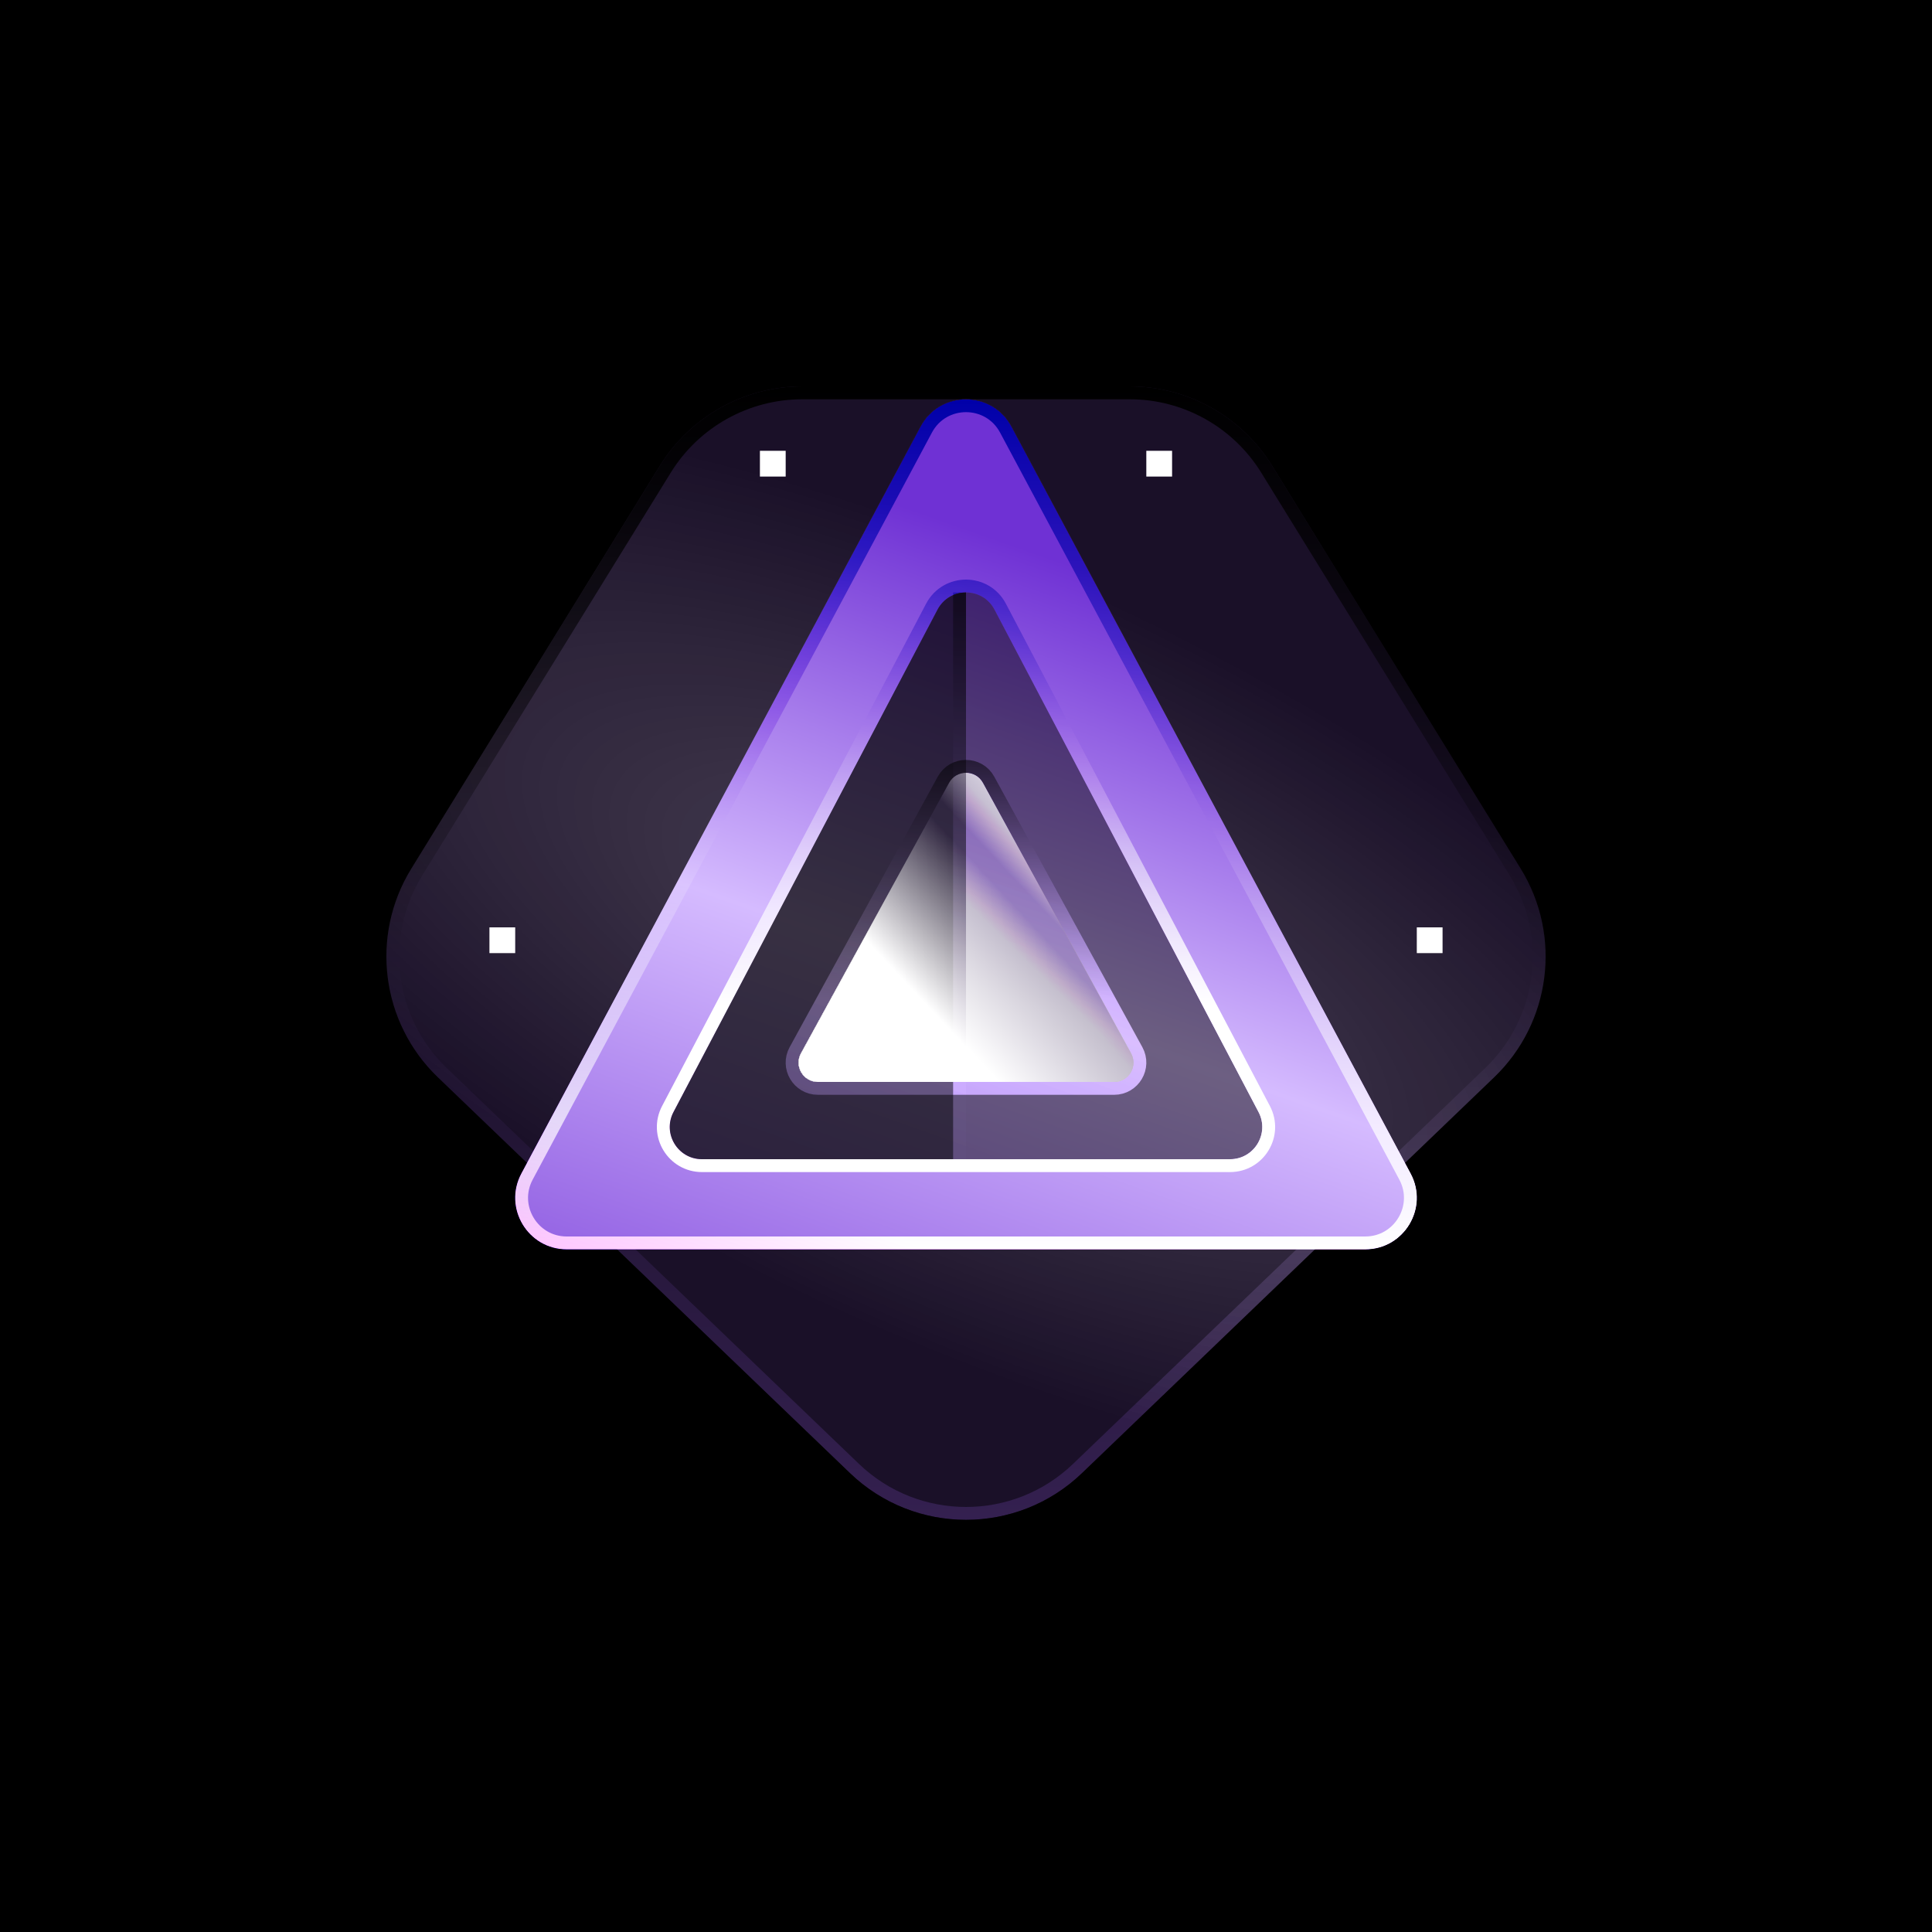
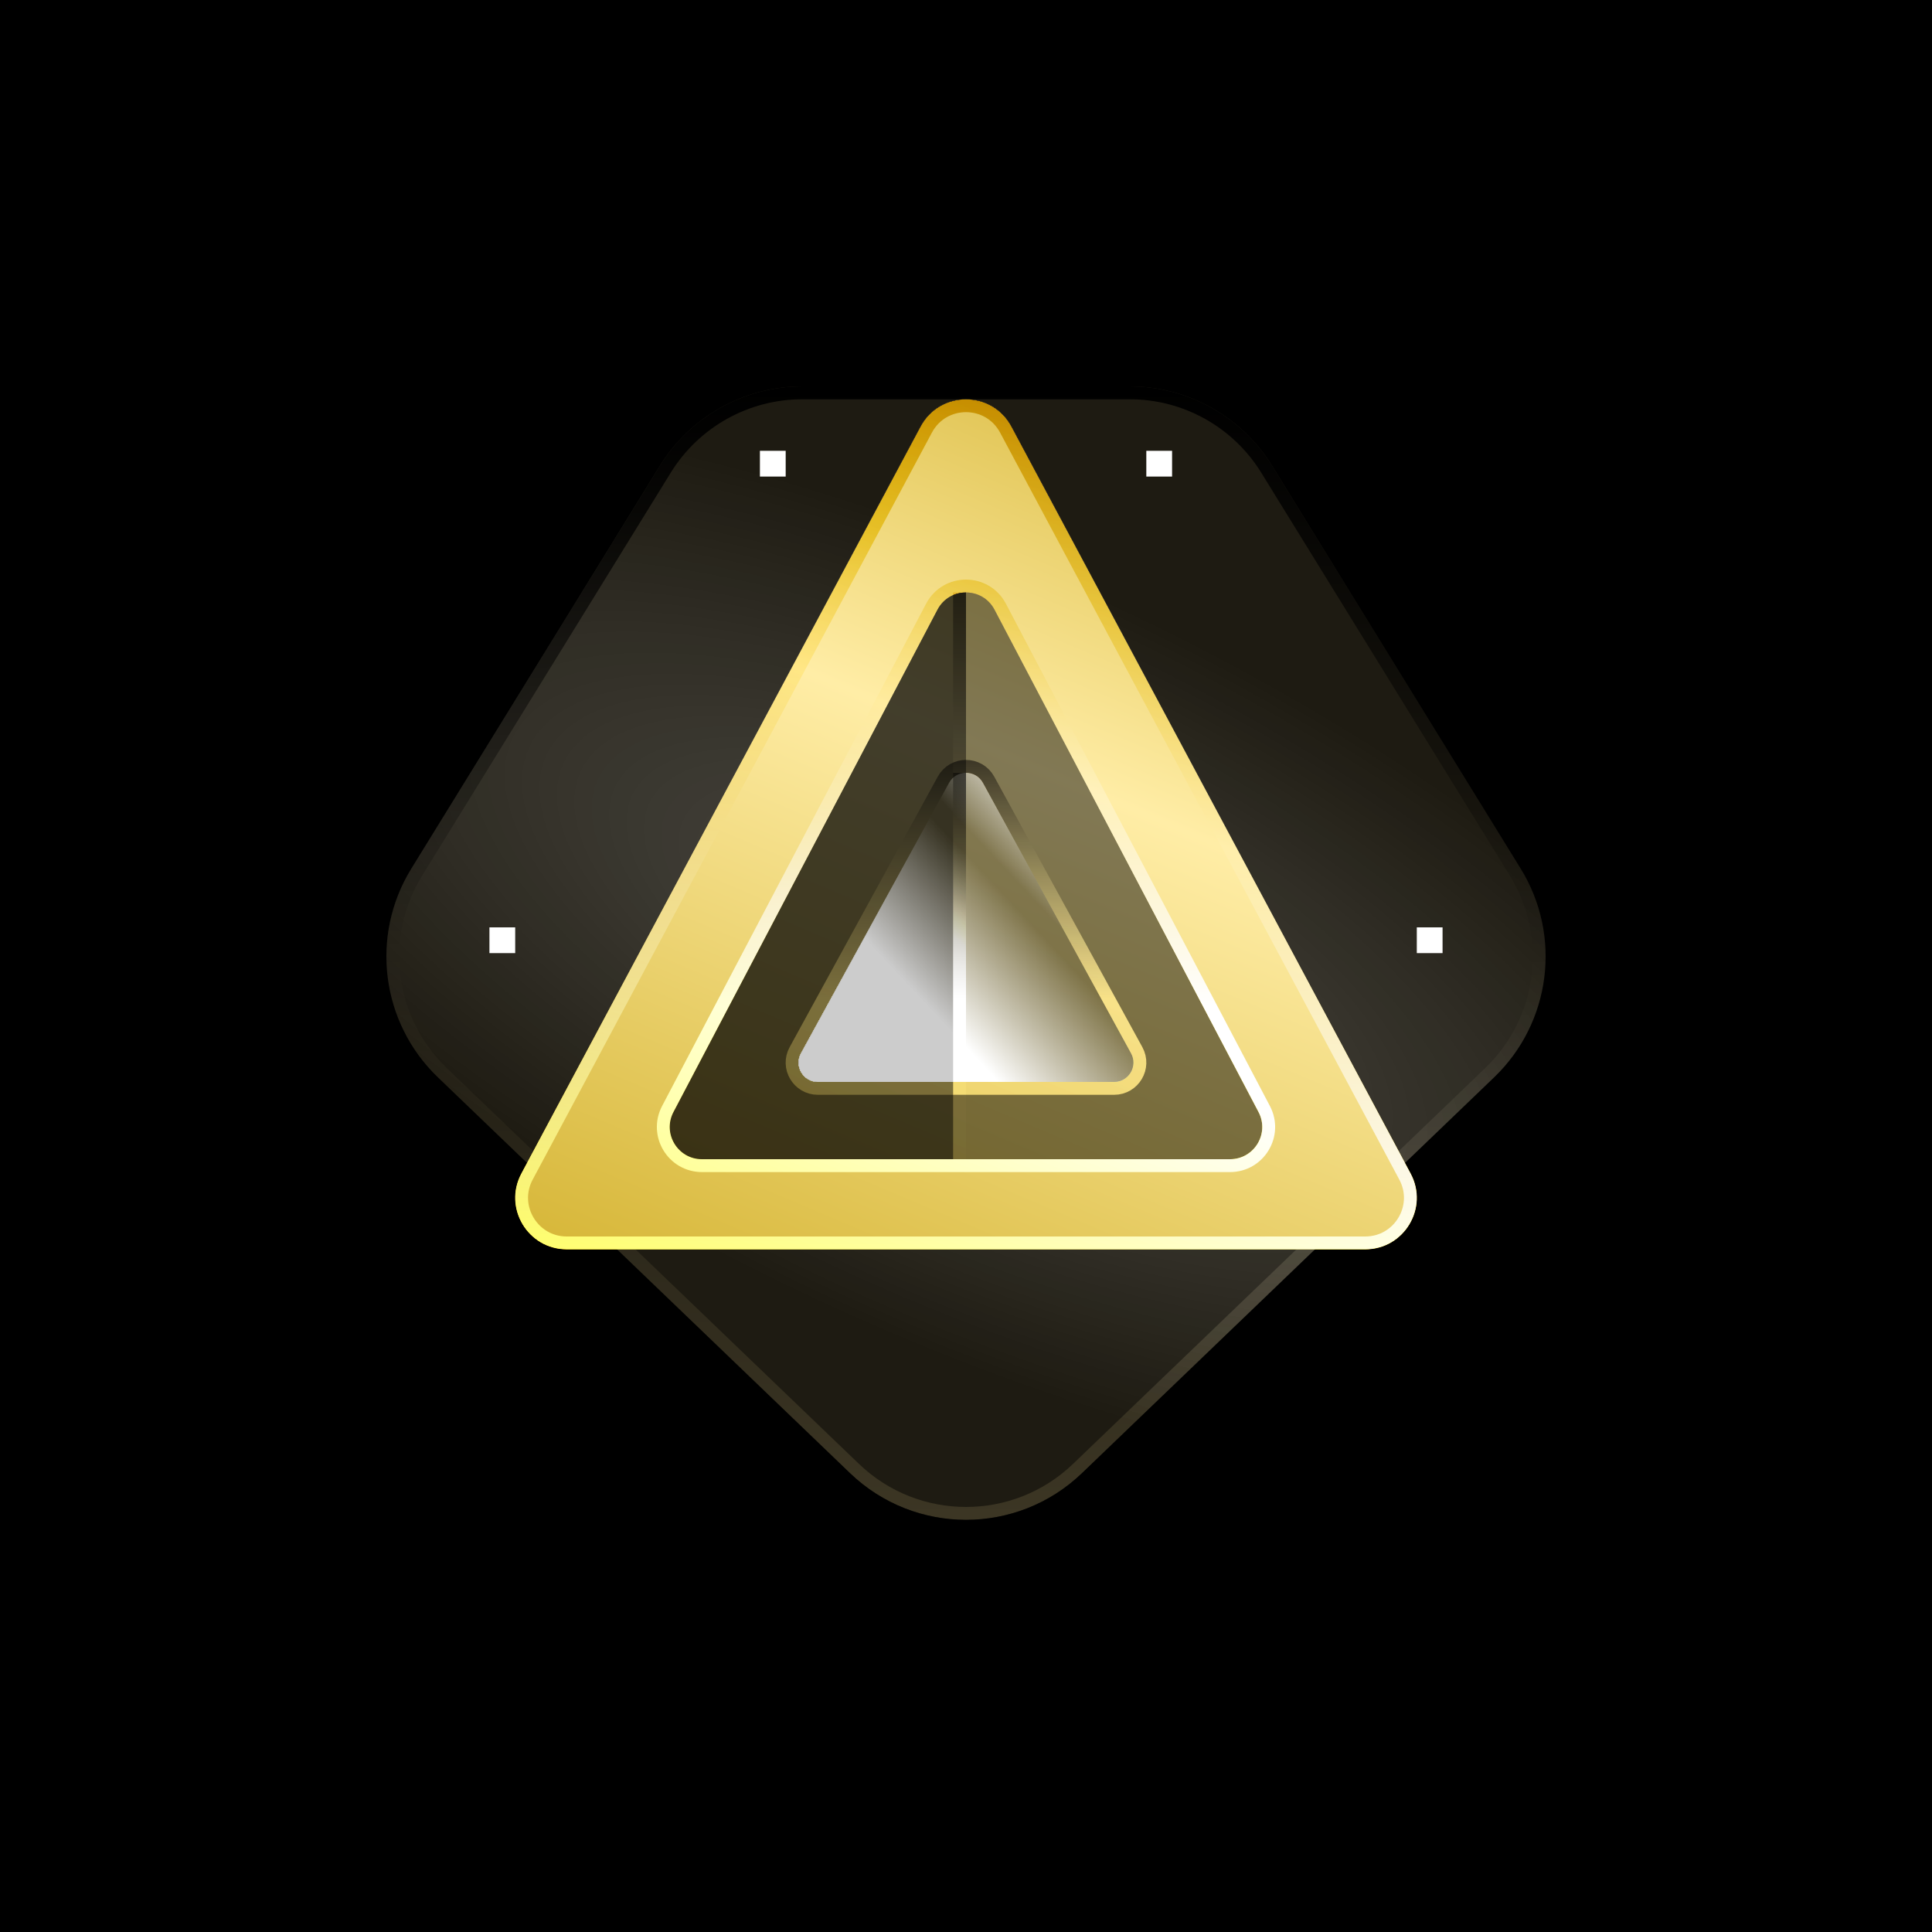
<svg xmlns="http://www.w3.org/2000/svg" width="150" height="150" viewBox="0 0 150 150" fill="none" data-name="I_2 Rainmaker">
  <defs>
    <radialGradient id="hb2r1" cx="0" cy="0" r="1" gradientUnits="userSpaceOnUse" gradientTransform="matrix(-22.143 22 -66.065 -35.759 75 74)">
      <stop stop-color="#FFFFFF" />
      <stop offset="1" stop-color="#FFFFFF" stop-opacity="0" />
    </radialGradient>
    <linearGradient id="hb2g3" x1="75" y1="30" x2="75" y2="118" gradientUnits="userSpaceOnUse">
      <stop offset="0" stop-color="#000000" />
      <stop offset="1" stop-color="#FFFFFF" />
    </linearGradient>
    <clipPath id="hb2c2">
      <path d="M75 30L87.71 30C92.219 30 96.406 32.337 98.774 36.174L118.065 67.441C121.28 72.652 120.422 79.401 116.006 83.643L84.005 114.376C81.489 116.792 78.245 118 75 118C71.755 118 68.511 116.792 65.995 114.376L33.994 83.643C29.578 79.401 28.72 72.652 31.935 67.441L51.226 36.174C53.594 32.337 57.781 30 62.29 30L75 30Z" />
    </clipPath>
-     <linearGradient id="hb2l4" x1="96.725" y1="48.671" x2="69.781" y2="124.983" gradientUnits="userSpaceOnUse">
-       <stop offset="0" stop-color="#6F31D4" />
-       <stop offset="0.412" stop-color="#D5BBFF" />
-       <stop offset="1" stop-color="#6F31D4" />
+     <linearGradient id="hb2l4" x1="106.864" y1="31" x2="72.243" y2="112.967" gradientUnits="userSpaceOnUse">
+       <stop offset="0" stop-color="#D4B331" />
+       <stop offset="0.412" stop-color="#FFEDA6" />
+       <stop offset="1" stop-color="#D4B331" />
    </linearGradient>
    <linearGradient id="hb2g6" x1="75" y1="31" x2="75" y2="97" gradientUnits="userSpaceOnUse">
      <stop offset="0" stop-color="#000000" />
      <stop offset="1" stop-color="#FFFFFF" />
    </linearGradient>
    <clipPath id="hb2c5">
      <path d="M75 31C76.387 31 77.774 31.705 78.528 33.115L109.525 91.114C110.95 93.779 109.019 97 105.998 97L75 97L44.002 97C40.981 97 39.05 93.779 40.475 91.114L71.472 33.115C72.226 31.705 73.613 31 75 31Z" />
    </clipPath>
    <linearGradient id="hb2g8" x1="75" y1="34.12" x2="75" y2="78.12" gradientUnits="userSpaceOnUse">
      <stop offset="0" stop-color="#000000" />
      <stop offset="1" stop-color="#FFFFFF" />
    </linearGradient>
    <clipPath id="hb2c7">
      <path d="M-10 -10H160V160H-10ZM75 46C75.872 46 76.745 46.446 77.213 47.337L97.711 86.337C98.586 88.002 97.379 90 95.499 90L75 90L54.501 90C52.621 90 51.414 88.002 52.289 86.337L72.787 47.337C73.255 46.446 74.128 46 75 46Z" clip-rule="evenodd" fill-rule="evenodd" />
    </clipPath>
    <linearGradient id="hb2g9" x1="75" y1="34.12" x2="75" y2="78.12" gradientUnits="userSpaceOnUse">
      <stop offset="0" stop-color="#000000" />
      <stop offset="1" stop-color="#FFFFFF" />
    </linearGradient>
    <linearGradient id="hb2q10" x1="81.63" y1="60.24" x2="67.59" y2="73.368" gradientUnits="userSpaceOnUse">
      <stop offset="0" stop-color="#FFFFFF" />
      <stop offset="0.395" stop-color="#FFFFFF" stop-opacity="0.01" />
      <stop offset="0.465" stop-color="#FFFFFF" stop-opacity="0.01" />
      <stop offset="1" stop-color="#FFFFFF" />
    </linearGradient>
    <linearGradient id="hb2g12" x1="75" y1="53.52" x2="75" y2="77.52" gradientUnits="userSpaceOnUse">
      <stop offset="0" stop-color="#000000" />
      <stop offset="1" stop-color="#FFFFFF" />
    </linearGradient>
    <clipPath id="hb2c11">
      <path d="M-10 -10H160V160H-10ZM75 60C75.516 60 76.031 60.26 76.316 60.78L87.815 81.78C88.362 82.78 87.639 84.001 86.499 84.001L75 84.001L63.501 84.001C62.361 84.001 61.638 82.78 62.185 81.78L73.684 60.78C73.969 60.26 74.484 60 75 60Z" clip-rule="evenodd" fill-rule="evenodd" />
    </clipPath>
+     <linearGradient id="hb2g13" x1="75" y1="53.52" x2="75" y2="77.52" gradientUnits="userSpaceOnUse">
+       <stop offset="0" stop-color="#000000" />
+       <stop offset="1" stop-color="#FFFFFF" />
+     </linearGradient>
  </defs>
  <rect width="150" height="150" fill="#000000" data-l="bg" />
-   <path d="M75 30L87.71 30C92.219 30 96.406 32.337 98.774 36.174L118.065 67.441C121.28 72.652 120.422 79.401 116.006 83.643L84.005 114.376C81.489 116.792 78.245 118 75 118C71.755 118 68.511 116.792 65.995 114.376L33.994 83.643C29.578 79.401 28.72 72.652 31.935 67.441L51.226 36.174C53.594 32.337 57.781 30 62.29 30L75 30Z" fill="#A269FF" fill-opacity="0.16" data-n="1" data-l="Plate" />
+   <path d="M75 30L87.71 30C92.219 30 96.406 32.337 98.774 36.174L118.065 67.441C121.28 72.652 120.422 79.401 116.006 83.643L84.005 114.376C81.489 116.792 78.245 118 75 118C71.755 118 68.511 116.792 65.995 114.376L33.994 83.643C29.578 79.401 28.72 72.652 31.935 67.441L51.226 36.174C53.594 32.337 57.781 30 62.29 30L75 30Z" fill="#FFE396" fill-opacity="0.12" data-n="1" data-l="Plate" />
  <path d="M75 30L87.71 30C92.219 30 96.406 32.337 98.774 36.174L118.065 67.441C121.28 72.652 120.422 79.401 116.006 83.643L84.005 114.376C81.489 116.792 78.245 118 75 118C71.755 118 68.511 116.792 65.995 114.376L33.994 83.643C29.578 79.401 28.72 72.652 31.935 67.441L51.226 36.174C53.594 32.337 57.781 30 62.29 30L75 30Z" fill="url(#hb2r1)" fill-opacity="0.2" data-n="1" data-l="Plate" />
  <path d="M75 30L87.71 30C92.219 30 96.406 32.337 98.774 36.174L118.065 67.441C121.28 72.652 120.422 79.401 116.006 83.643L84.005 114.376C81.489 116.792 78.245 118 75 118C71.755 118 68.511 116.792 65.995 114.376L33.994 83.643C29.578 79.401 28.72 72.652 31.935 67.441L51.226 36.174C53.594 32.337 57.781 30 62.29 30L75 30Z" fill="none" stroke="url(#hb2g3)" stroke-width="2" clip-path="url(#hb2c2)" style="mix-blend-mode:overlay" data-n="1" data-l="Plate" />
  <path d="M75 31C76.387 31 77.774 31.705 78.528 33.115L109.525 91.114C110.95 93.779 109.019 97 105.998 97L75 97L44.002 97C40.981 97 39.05 93.779 40.475 91.114L71.472 33.115C72.226 31.705 73.613 31 75 31Z" fill="url(#hb2l4)" data-n="2" data-l="Gem" />
  <path d="M75 31C76.387 31 77.774 31.705 78.528 33.115L109.525 91.114C110.95 93.779 109.019 97 105.998 97L75 97L44.002 97C40.981 97 39.05 93.779 40.475 91.114L71.472 33.115C72.226 31.705 73.613 31 75 31Z" fill="none" stroke="url(#hb2g6)" stroke-width="2" clip-path="url(#hb2c5)" style="mix-blend-mode:overlay" data-n="2" data-l="Gem" />
  <path d="M75 46C75.872 46 76.745 46.446 77.213 47.337L97.711 86.337C98.586 88.002 97.379 90 95.499 90L75 90L54.501 90C52.621 90 51.414 88.002 52.289 86.337L72.787 47.337C73.255 46.446 74.128 46 75 46Z" fill="#000000" fill-opacity="0.49" data-n="3" data-l="Recess" />
  <path d="M75 46C75.872 46 76.745 46.446 77.213 47.337L97.711 86.337C98.586 88.002 97.379 90 95.499 90L75 90L54.501 90C52.621 90 51.414 88.002 52.289 86.337L72.787 47.337C73.255 46.446 74.128 46 75 46Z" fill="none" stroke="url(#hb2g8)" stroke-width="2" clip-path="url(#hb2c7)" style="mix-blend-mode:overlay" data-n="3" data-l="Recess" />
  <path d="M75 46L75 47.337L75 86.337L75 90L75 90L54.501 90C52.621 90 51.414 88.002 52.289 86.337L72.787 47.337C73.255 46.446 74.128 46 75 46Z" fill="#000000" fill-opacity="0.49" data-n="4" data-l="Left facet" />
  <path d="M74 46H75V90H74Z" fill="url(#hb2g9)" style="mix-blend-mode:overlay" data-n="5" data-l="Facet seam" />
  <path d="M75 60C75.516 60 76.031 60.26 76.316 60.78L87.815 81.78C88.362 82.78 87.639 84.001 86.499 84.001L75 84.001L63.501 84.001C62.361 84.001 61.638 82.78 62.185 81.78L73.684 60.78C73.969 60.26 74.484 60 75 60Z" fill="url(#hb2q10)" data-n="6" data-l="Glass" />
  <path d="M75 60C75.516 60 76.031 60.26 76.316 60.78L87.815 81.78C88.362 82.78 87.639 84.001 86.499 84.001L75 84.001L63.501 84.001C62.361 84.001 61.638 82.78 62.185 81.78L73.684 60.78C73.969 60.26 74.484 60 75 60Z" fill="none" stroke="url(#hb2g12)" stroke-width="2" clip-path="url(#hb2c11)" style="mix-blend-mode:overlay" data-n="6" data-l="Glass" />
-   <path d="M75 60C75.516 60 76.031 60.26 76.316 60.78L87.815 81.78C88.362 82.78 87.639 84.001 86.499 84.001L75 84.001L75 84.001L75 81.78L75 60.78L75 60Z" fill="#FFFFFF" fill-opacity="0.5" style="mix-blend-mode:overlay" data-n="7" data-l="Right light" />
-   <rect x="59" y="35" width="2" height="2" fill="#FFFFFF" data-n="8" data-l="Dots" />
-   <rect x="89" y="35" width="2" height="2" fill="#FFFFFF" data-n="8" data-l="Dots" />
-   <rect x="38" y="72" width="2" height="2" fill="#FFFFFF" data-n="8" data-l="Dots" />
-   <rect x="110" y="72" width="2" height="2" fill="#FFFFFF" data-n="8" data-l="Dots" />
+   <path d="M75 60L75 60.78L75 81.78L75 84.001L75 84.001L63.501 84.001C62.361 84.001 61.638 82.78 62.185 81.78L73.684 60.78C73.969 60.26 74.484 60 75 60Z" fill="#000000" fill-opacity="0.2" data-n="7" data-l="Left facet" />
+   <path d="M74 60H75V84.001H74Z" fill="url(#hb2g13)" style="mix-blend-mode:overlay" data-n="8" data-l="Facet seam" />
+   <rect x="59" y="35" width="2" height="2" fill="#FFFFFF" data-n="9" data-l="Dots" />
+   <rect x="89" y="35" width="2" height="2" fill="#FFFFFF" data-n="9" data-l="Dots" />
+   <rect x="38" y="72" width="2" height="2" fill="#FFFFFF" data-n="9" data-l="Dots" />
+   <rect x="110" y="72" width="2" height="2" fill="#FFFFFF" data-n="9" data-l="Dots" />
</svg>
